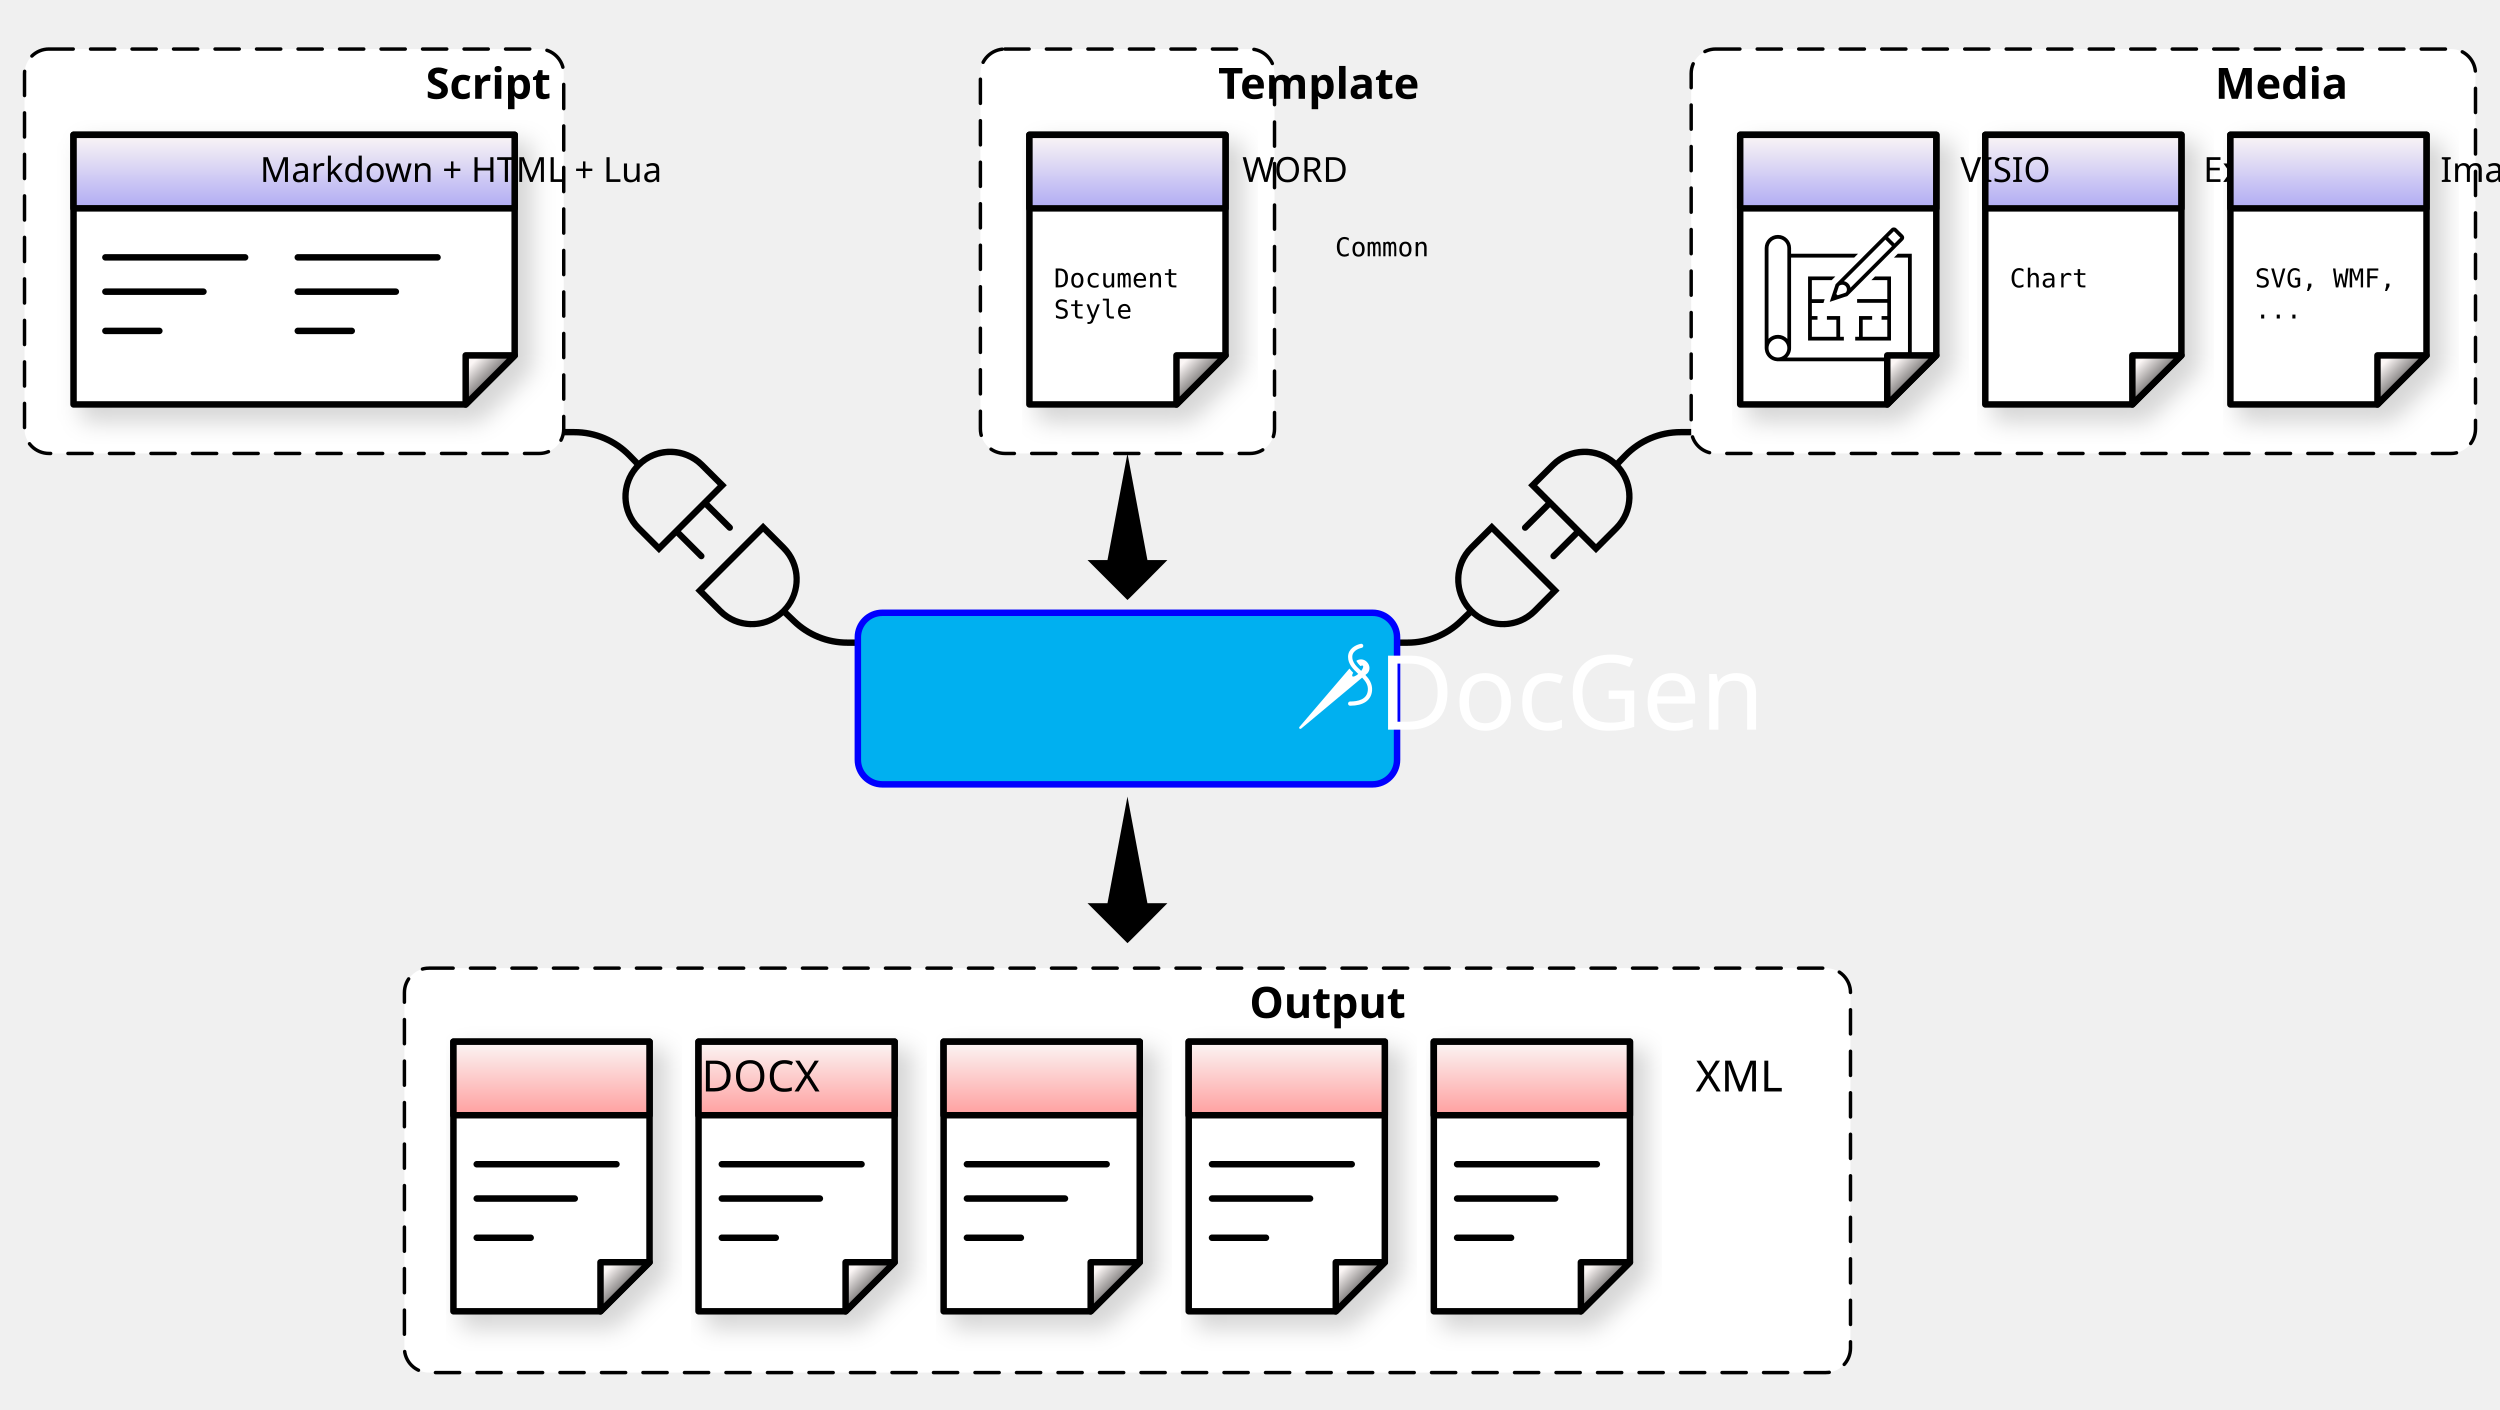
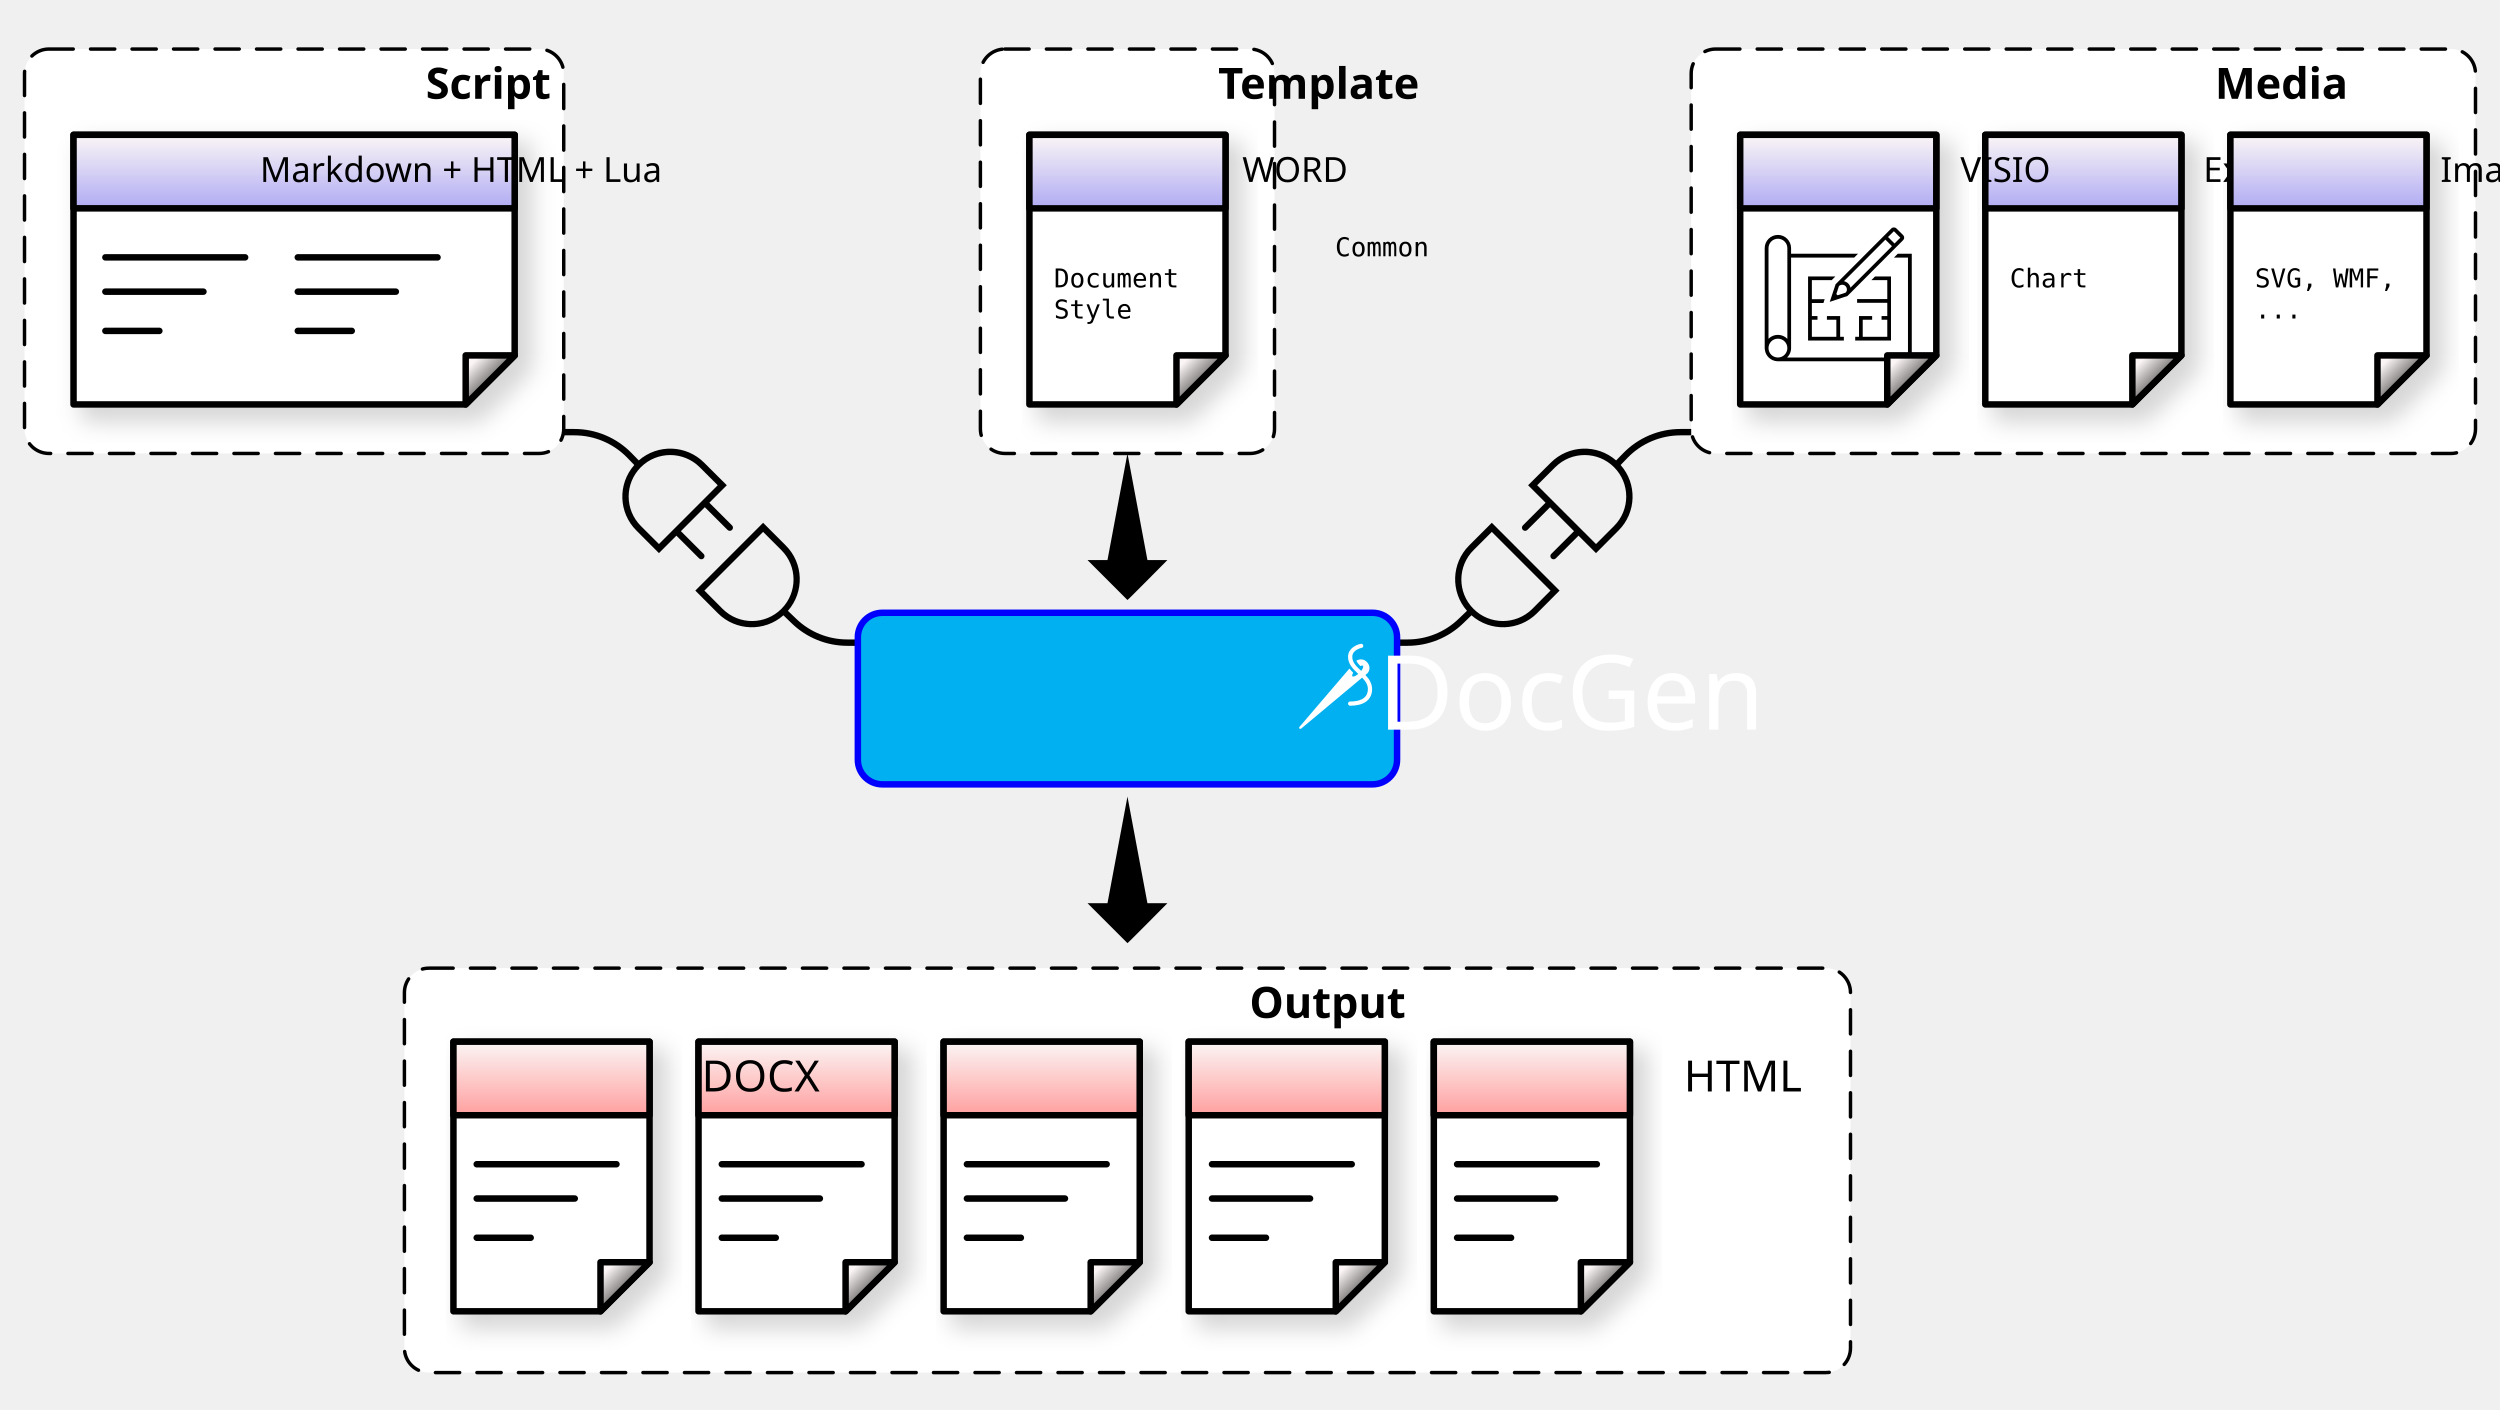
<svg xmlns="http://www.w3.org/2000/svg" xmlns:ns1="http://schemas.microsoft.com/visio/2003/SVGExtensions/" width="4.016in" height="2.264in" viewBox="0 0 289.134 162.992" xml:space="preserve" color-interpolation-filters="sRGB" class="st20">
  <ns1:documentProperties ns1:langID="1042" ns1:metric="true" ns1:viewMarkup="false">
    <ns1:userDefs>
      <ns1:ud ns1:nameU="msvNoAutoConnect" ns1:val="VT0(1):26" />
    </ns1:userDefs>
  </ns1:documentProperties>
  <style type="text/css">
	
		.st1 {fill:#ffffff;stroke:#000000;stroke-dasharray:2.8,2;stroke-linecap:round;stroke-linejoin:round;stroke-width:0.4}
		.st2 {fill:none;stroke:none;stroke-linecap:round;stroke-linejoin:round;stroke-width:0.75}
		.st3 {fill:#000000;font-family:Arial Black;font-size:0.417em;font-weight:bold}
		.st4 {fill:#000000;font-family:맑은 고딕;font-size:2.083em}
		.st5 {visibility:visible}
		.st6 {fill:#000000;fill-opacity:0.15;filter:url(#filter_1.3333333730698);stroke:#000000;stroke-linecap:round;stroke-linejoin:round;stroke-opacity:0.15}
		.st7 {fill:#ffffff;stroke:#000000;stroke-linecap:round;stroke-linejoin:round;stroke-width:0.75}
		.st8 {fill:url(#grad0-23);stroke:#000000;stroke-linecap:round;stroke-linejoin:round;stroke-width:0.75}
		.st9 {fill:url(#grad0-27);stroke:#000000;stroke-linecap:round;stroke-linejoin:round;stroke-width:0.75}
		.st10 {fill:#000000;font-family:HY헤드라인M;font-size:0.333em}
		.st11 {stroke:#000000;stroke-linecap:round;stroke-linejoin:round;stroke-width:0.75}
		.st12 {fill:url(#grad0-49);stroke:#000000;stroke-linecap:round;stroke-linejoin:round;stroke-width:0.75}
		.st13 {fill:#000000;font-family:HY헤드라인M;font-size:0.417em}
		.st14 {fill:#000000;stroke:none;stroke-linecap:butt;stroke-width:6.375}
		.st15 {fill:#000000;font-family:DejaVu Sans Mono;font-size:0.25em}
		.st16 {font-size:1em}
		.st17 {fill:#00b0f0;stroke:#0000ff;stroke-linecap:round;stroke-linejoin:round;stroke-width:0.75}
		.st18 {fill:#ffffff;font-family:Segoe UI Black;font-size:1em}
		.st19 {fill:#ffffff;stroke:none;stroke-linecap:butt;stroke-width:6.375}
		.st20 {fill:none;fill-rule:evenodd;font-size:12px;overflow:visible;stroke-linecap:square;stroke-miterlimit:3}
	
	</style>
  <defs id="Patterns_And_Gradients">
    <linearGradient id="grad0-23" x1="0" y1="0" x2="1" y2="0" gradientTransform="rotate(45 0.5 0.5)">
      <stop offset="0" stop-color="#fbf6f5" stop-opacity="1" />
      <stop offset="1" stop-color="#000000" stop-opacity="1" />
    </linearGradient>
    <linearGradient id="grad0-27" x1="0" y1="0" x2="1" y2="0" gradientTransform="rotate(90 0.5 0.5)">
      <stop offset="0" stop-color="#fbf6f5" stop-opacity="1" />
      <stop offset="1" stop-color="#b0abf3" stop-opacity="1" />
    </linearGradient>
    <linearGradient id="grad0-49" x1="0" y1="0" x2="1" y2="0" gradientTransform="rotate(90 0.5 0.5)">
      <stop offset="0" stop-color="#fbf6f5" stop-opacity="1" />
      <stop offset="1" stop-color="#ff9f9f" stop-opacity="1" />
    </linearGradient>
  </defs>
  <defs id="Filters">
    <filter id="filter_1.3333333730698">
      <feGaussianBlur stdDeviation="1.333" />
    </filter>
  </defs>
  <g ns1:mID="0" ns1:index="1" ns1:groupContext="foregroundPage">
    <ns1:pageProperties ns1:drawingScale="0.0393701" ns1:pageScale="0.0393701" ns1:drawingUnits="24" ns1:shadowOffsetX="8.50394" ns1:shadowOffsetY="-8.50394" />
    <g id="shape183-1" ns1:mID="183" ns1:groupContext="shape" transform="translate(113.386,-110.551)">
      <rect x="0" y="116.22" width="34.016" height="46.772" rx="2.835" ry="2.835" class="st1" />
    </g>
    <g id="shape113-3" ns1:mID="113" ns1:groupContext="shape" transform="translate(46.7717,-4.25192)">
      <rect x="0" y="116.22" width="167.244" height="46.772" rx="2.835" ry="2.835" class="st1" />
    </g>
    <g id="shape114-5" ns1:mID="114" ns1:groupContext="shape" transform="translate(61.9757,-42.5197)">
      <ns1:textBlock ns1:margins="rect(0,0,0,0)" ns1:tabSpace="42.5197" />
      <ns1:textRect cx="68.418" cy="158.74" width="136.84" height="8.504" />
      <rect x="0" y="154.488" width="136.836" height="8.504" class="st2" />
      <text x="59.11" y="160.24" class="st3" ns1:langID="1042">
        <ns1:paragraph ns1:horizAlign="1" />
        <ns1:tabList />Output</text>
    </g>
    <g id="shape105-8" ns1:mID="105" ns1:groupContext="shape" transform="translate(195.591,-110.551)">
      <rect x="0" y="116.22" width="90.709" height="46.772" rx="2.835" ry="2.835" class="st1" />
    </g>
    <g id="shape104-10" ns1:mID="104" ns1:groupContext="shape" transform="translate(2.83465,-110.551)">
      <rect x="0" y="116.22" width="62.362" height="46.772" rx="2.835" ry="2.835" class="st1" />
    </g>
    <g id="shape32-12" ns1:mID="32" ns1:groupContext="shape" transform="translate(188.504,-22.6771)">
      <ns1:textBlock ns1:margins="rect(4,4,4,4)" ns1:tabSpace="42.5197" />
      <ns1:textRect cx="11.339" cy="153.071" width="22.68" height="19.843" />
      <rect x="0" y="143.15" width="22.677" height="19.843" class="st2" />
      <text x="4" y="161.01" class="st4" ns1:langID="1042">
        <ns1:paragraph ns1:horizAlign="1" />
        <ns1:tabList />…</text>
    </g>
    <g id="shape34-15" ns1:mID="34" ns1:groupContext="shape" transform="translate(8.50394,-116.22)">
      <g id="shadow34-16" ns1:groupContext="shadow" ns1:shadowOffsetX="1.41421" ns1:shadowOffsetY="-1.41421" ns1:shadowType="1" transform="matrix(1,0,0,1,1.41421,1.41421)" class="st5">
        <path d="M0 131.81 L51.02 131.81 L51.02 157.32 L45.35 162.99 L0 162.99 L0 131.81 Z" class="st6" />
      </g>
      <path d="M0 131.81 L51.02 131.81 L51.02 157.32 L45.35 162.99 L0 162.99 L0 131.81 Z" class="st7" />
    </g>
    <g id="shape35-20" ns1:mID="35" ns1:groupContext="shape" transform="translate(53.8583,-116.22)">
      <path d="M5.67 157.32 L0 157.32 L0 162.99 L5.67 157.32 Z" class="st8" />
    </g>
    <g id="shape36-24" ns1:mID="36" ns1:groupContext="shape" transform="translate(8.50394,-138.898)">
      <ns1:textBlock ns1:margins="rect(0,0,0,0)" ns1:tabSpace="42.5197" />
      <ns1:textRect cx="25.512" cy="158.74" width="51.03" height="8.504" />
      <path d="M0 154.49 L51.02 154.49 L51.02 162.99 L0 162.99 L0 154.49 Z" class="st9" />
      <text x="2.86" y="159.94" class="st10" ns1:langID="1042">
        <ns1:paragraph ns1:horizAlign="1" />
        <ns1:tabList />Markdown + HTML + Lua</text>
    </g>
    <g id="shape37-29" ns1:mID="37" ns1:groupContext="shape" transform="translate(12.189,-133.228)">
      <path d="M0 162.99 L16.16 162.99" class="st11" />
    </g>
    <g id="shape38-32" ns1:mID="38" ns1:groupContext="shape" transform="translate(12.189,-129.26)">
      <path d="M0 162.99 L11.34 162.99" class="st11" />
    </g>
    <g id="shape39-35" ns1:mID="39" ns1:groupContext="shape" transform="translate(12.189,-124.724)">
      <path d="M0 162.99 L6.24 162.99" class="st11" />
    </g>
    <g id="shape2-38" ns1:mID="2" ns1:groupContext="shape" transform="translate(80.7874,-11.3386)">
      <g id="shadow2-39" ns1:groupContext="shadow" ns1:shadowOffsetX="1.41421" ns1:shadowOffsetY="-1.41421" ns1:shadowType="1" transform="matrix(1,0,0,1,1.41421,1.41421)" class="st5">
        <path d="M0 131.81 L22.68 131.81 L22.68 157.32 L17.01 162.99 L0 162.99 L0 131.81 Z" class="st6" />
      </g>
      <path d="M0 131.81 L22.68 131.81 L22.68 157.32 L17.01 162.99 L0 162.99 L0 131.81 Z" class="st7" />
    </g>
    <g id="shape3-43" ns1:mID="3" ns1:groupContext="shape" transform="translate(97.7953,-11.3386)">
      <path d="M5.67 157.32 L0 157.32 L0 162.99 L5.67 157.32 Z" class="st8" />
    </g>
    <g id="shape4-46" ns1:mID="4" ns1:groupContext="shape" transform="translate(80.7874,-34.0157)">
      <ns1:textBlock ns1:margins="rect(4,4,4,4)" ns1:tabSpace="42.5197" />
      <ns1:textRect cx="11.339" cy="158.74" width="22.68" height="8.504" />
      <rect x="0" y="154.488" width="22.677" height="8.504" class="st12" />
      <text x="7.28" y="160.24" class="st13" ns1:langID="1042">
        <ns1:paragraph ns1:horizAlign="1" />
        <ns1:tabList />PDF</text>
    </g>
    <g id="shape5-51" ns1:mID="5" ns1:groupContext="shape" transform="translate(83.4803,-28.3464)">
      <path d="M0 162.99 L16.16 162.99" class="st11" />
    </g>
    <g id="shape6-54" ns1:mID="6" ns1:groupContext="shape" transform="translate(83.4803,-24.3779)">
      <path d="M0 162.99 L11.34 162.99" class="st11" />
    </g>
    <g id="shape8-57" ns1:mID="8" ns1:groupContext="shape" transform="translate(83.4803,-19.8425)">
      <path d="M0 162.99 L6.24 162.99" class="st11" />
    </g>
    <g id="shape18-60" ns1:mID="18" ns1:groupContext="shape" transform="translate(109.134,-11.3386)">
      <g id="shadow18-61" ns1:groupContext="shadow" ns1:shadowOffsetX="1.41421" ns1:shadowOffsetY="-1.41421" ns1:shadowType="1" transform="matrix(1,0,0,1,1.41421,1.41421)" class="st5">
        <path d="M0 131.81 L22.68 131.81 L22.68 157.32 L17.01 162.99 L0 162.99 L0 131.81 Z" class="st6" />
      </g>
      <path d="M0 131.81 L22.68 131.81 L22.68 157.32 L17.01 162.99 L0 162.99 L0 131.81 Z" class="st7" />
    </g>
    <g id="shape19-65" ns1:mID="19" ns1:groupContext="shape" transform="translate(126.142,-11.3386)">
      <path d="M5.67 157.32 L0 157.32 L0 162.99 L5.67 157.32 Z" class="st8" />
    </g>
    <g id="shape20-68" ns1:mID="20" ns1:groupContext="shape" transform="translate(109.134,-34.0157)">
      <ns1:textBlock ns1:margins="rect(4,4,4,4)" ns1:tabSpace="42.5197" />
      <ns1:textRect cx="11.339" cy="158.74" width="22.68" height="8.504" />
      <rect x="0" y="154.488" width="22.677" height="8.504" class="st12" />
-       <text x="7.07" y="160.24" class="st13" ns1:langID="1042">
-         <ns1:paragraph ns1:horizAlign="1" />
-         <ns1:tabList />ODT</text>
+       <text x="6.03" y="160.24" class="st13" ns1:langID="1042">
+         <ns1:paragraph ns1:horizAlign="1" />
+         <ns1:tabList />DjVu</text>
    </g>
    <g id="shape21-72" ns1:mID="21" ns1:groupContext="shape" transform="translate(111.827,-28.3464)">
      <path d="M0 162.99 L16.16 162.99" class="st11" />
    </g>
    <g id="shape22-75" ns1:mID="22" ns1:groupContext="shape" transform="translate(111.827,-24.3779)">
      <path d="M0 162.99 L11.34 162.99" class="st11" />
    </g>
    <g id="shape23-78" ns1:mID="23" ns1:groupContext="shape" transform="translate(111.827,-19.8425)">
      <path d="M0 162.99 L6.24 162.99" class="st11" />
    </g>
    <g id="shape11-81" ns1:mID="11" ns1:groupContext="shape" transform="translate(137.48,-11.3386)">
      <g id="shadow11-82" ns1:groupContext="shadow" ns1:shadowOffsetX="1.41421" ns1:shadowOffsetY="-1.41421" ns1:shadowType="1" transform="matrix(1,0,0,1,1.41421,1.41421)" class="st5">
        <path d="M0 131.81 L22.68 131.81 L22.68 157.32 L17.01 162.99 L0 162.99 L0 131.81 Z" class="st6" />
      </g>
      <path d="M0 131.81 L22.68 131.81 L22.68 157.32 L17.01 162.99 L0 162.99 L0 131.81 Z" class="st7" />
    </g>
    <g id="shape12-86" ns1:mID="12" ns1:groupContext="shape" transform="translate(154.488,-11.3386)">
      <path d="M5.67 157.32 L0 157.32 L0 162.99 L5.67 157.32 Z" class="st8" />
    </g>
    <g id="shape13-89" ns1:mID="13" ns1:groupContext="shape" transform="translate(137.48,-34.0157)">
      <ns1:textBlock ns1:margins="rect(4,4,4,4)" ns1:tabSpace="42.5197" />
      <ns1:textRect cx="11.339" cy="158.74" width="22.68" height="8.504" />
      <rect x="0" y="154.488" width="22.677" height="8.504" class="st12" />
-       <text x="5.51" y="160.24" class="st13" ns1:langID="1042">
-         <ns1:paragraph ns1:horizAlign="1" />
-         <ns1:tabList />HTML</text>
+       <text x="7.07" y="160.24" class="st13" ns1:langID="1042">
+         <ns1:paragraph ns1:horizAlign="1" />
+         <ns1:tabList />ODT</text>
    </g>
    <g id="shape14-93" ns1:mID="14" ns1:groupContext="shape" transform="translate(140.173,-28.3464)">
      <path d="M0 162.99 L16.16 162.99" class="st11" />
    </g>
    <g id="shape15-96" ns1:mID="15" ns1:groupContext="shape" transform="translate(140.173,-24.3779)">
      <path d="M0 162.99 L11.34 162.99" class="st11" />
    </g>
    <g id="shape16-99" ns1:mID="16" ns1:groupContext="shape" transform="translate(140.173,-19.8425)">
      <path d="M0 162.99 L6.24 162.99" class="st11" />
    </g>
    <g id="shape25-102" ns1:mID="25" ns1:groupContext="shape" transform="translate(165.827,-11.3386)">
      <g id="shadow25-103" ns1:groupContext="shadow" ns1:shadowOffsetX="1.41421" ns1:shadowOffsetY="-1.41421" ns1:shadowType="1" transform="matrix(1,0,0,1,1.41421,1.41421)" class="st5">
        <path d="M0 131.81 L22.68 131.81 L22.68 157.32 L17.01 162.99 L0 162.99 L0 131.81 Z" class="st6" />
      </g>
      <path d="M0 131.81 L22.68 131.81 L22.68 157.32 L17.01 162.99 L0 162.99 L0 131.81 Z" class="st7" />
    </g>
    <g id="shape26-107" ns1:mID="26" ns1:groupContext="shape" transform="translate(182.835,-11.3386)">
      <path d="M5.67 157.32 L0 157.32 L0 162.99 L5.67 157.32 Z" class="st8" />
    </g>
    <g id="shape27-110" ns1:mID="27" ns1:groupContext="shape" transform="translate(165.827,-34.0157)">
      <ns1:textBlock ns1:margins="rect(4,4,4,4)" ns1:tabSpace="42.5197" />
      <ns1:textRect cx="11.339" cy="158.74" width="22.68" height="8.504" />
      <rect x="0" y="154.488" width="22.677" height="8.504" class="st12" />
-       <text x="6.86" y="160.24" class="st13" ns1:langID="1042">
-         <ns1:paragraph ns1:horizAlign="1" />
-         <ns1:tabList />XML</text>
+       <text x="5.51" y="160.24" class="st13" ns1:langID="1042">
+         <ns1:paragraph ns1:horizAlign="1" />
+         <ns1:tabList />HTML</text>
    </g>
    <g id="shape28-114" ns1:mID="28" ns1:groupContext="shape" transform="translate(168.52,-28.3464)">
      <path d="M0 162.99 L16.16 162.99" class="st11" />
    </g>
    <g id="shape29-117" ns1:mID="29" ns1:groupContext="shape" transform="translate(168.52,-24.3779)">
      <path d="M0 162.99 L11.34 162.99" class="st11" />
    </g>
    <g id="shape30-120" ns1:mID="30" ns1:groupContext="shape" transform="translate(168.52,-19.8425)">
      <path d="M0 162.99 L6.24 162.99" class="st11" />
    </g>
    <g id="shape51-123" ns1:mID="51" ns1:groupContext="shape" transform="translate(52.4409,-11.3386)">
      <g id="shadow51-124" ns1:groupContext="shadow" ns1:shadowOffsetX="1.41421" ns1:shadowOffsetY="-1.41421" ns1:shadowType="1" transform="matrix(1,0,0,1,1.41421,1.41421)" class="st5">
        <path d="M0 131.81 L22.68 131.81 L22.68 157.32 L17.01 162.99 L0 162.99 L0 131.81 Z" class="st6" />
      </g>
      <path d="M0 131.81 L22.68 131.81 L22.68 157.32 L17.01 162.99 L0 162.99 L0 131.81 Z" class="st7" />
    </g>
    <g id="shape52-128" ns1:mID="52" ns1:groupContext="shape" transform="translate(69.4488,-11.3386)">
      <path d="M5.67 157.32 L0 157.32 L0 162.99 L5.67 157.32 Z" class="st8" />
    </g>
    <g id="shape53-131" ns1:mID="53" ns1:groupContext="shape" transform="translate(52.4409,-34.0157)">
      <ns1:textBlock ns1:margins="rect(4,4,4,4)" ns1:tabSpace="42.5197" />
      <ns1:textRect cx="11.339" cy="158.74" width="22.68" height="8.504" />
      <rect x="0" y="154.488" width="22.677" height="8.504" class="st12" />
      <text x="5.3" y="160.24" class="st13" ns1:langID="1042">
        <ns1:paragraph ns1:horizAlign="1" />
        <ns1:tabList />DOCX</text>
    </g>
    <g id="shape54-135" ns1:mID="54" ns1:groupContext="shape" transform="translate(55.1339,-28.3464)">
      <path d="M0 162.99 L16.16 162.99" class="st11" />
    </g>
    <g id="shape55-138" ns1:mID="55" ns1:groupContext="shape" transform="translate(55.1339,-24.3779)">
      <path d="M0 162.99 L11.34 162.99" class="st11" />
    </g>
    <g id="shape56-141" ns1:mID="56" ns1:groupContext="shape" transform="translate(55.1339,-19.8425)">
      <path d="M0 162.99 L6.24 162.99" class="st11" />
    </g>
    <g id="group70-144" transform="translate(65.1968,-88.2994)" ns1:mID="70" ns1:groupContext="group">
      <g id="group71-145" ns1:mID="71" ns1:groupContext="group">
        <g id="shape72-146" ns1:mID="72" ns1:groupContext="shape" transform="translate(0,-9.97242)">
          <path d="M15.66 162.85 C15.8 162.99 16.04 162.99 16.18 162.84 C16.32 162.7 16.32 162.47 16.18 162.33 L13.55 159.7          L16.32 156.93 L18.95 159.56 C19.09 159.7 19.33 159.7 19.47 159.55 C19.61 159.41 19.61 159.18 19.47          159.04 L16.84 156.41 L18.86 154.39 L16.24 151.78 C14.18 149.72 10.88 149.6 8.68 151.52 L7.88 150.7          C6.14 148.9 3.74 147.88 1.24 147.88 L0 147.88 L0 148.62 L1.24 148.62 C3.54 148.62 5.75 149.56 7.35          151.21 L8.16 152.05 C6.23 154.24 6.33 157.56 8.4 159.62 L11.01 162.24 L13.03 160.22 L15.66 162.85          ZM8.92 159.1 C7.04 157.22 7.04 154.18 8.92 152.3 C10.8 150.43 13.84 150.43 15.72 152.3 L17.81 154.39          L11.01 161.19 L8.92 159.1 Z" class="st14" />
        </g>
        <g id="shape73-148" ns1:mID="73" ns1:groupContext="shape" transform="translate(15.2195,0)">
          <path d="M17.58 162.25 C15.37 162.25 13.25 161.39 11.67 159.86 L10.71 158.94 C12.63 156.74 12.52 153.44 10.46          151.38 L7.84 148.76 L0 156.6 L2.61 159.22 C4.68 161.29 8 161.39 10.19 159.46 L11.15 160.39 C12.87          162.06 15.18 162.99 17.58 162.99 L18.8 162.99 L18.8 162.25 L17.58 162.25 ZM3.14 158.7 L1.05 156.6          L7.84 149.81 L9.93 151.9 C11.82 153.77 11.84 156.81 9.97 158.7 C8.11 160.58 5.06 160.6 3.17 158.73          C3.16 158.72 3.15 158.71 3.14 158.7 Z" class="st14" />
        </g>
      </g>
    </g>
    <g id="shape74-150" ns1:mID="74" ns1:groupContext="shape" transform="translate(229.606,-116.22)">
      <g id="shadow74-151" ns1:groupContext="shadow" ns1:shadowOffsetX="1.41421" ns1:shadowOffsetY="-1.41421" ns1:shadowType="1" transform="matrix(1,0,0,1,1.41421,1.41421)" class="st5">
        <path d="M0 131.81 L22.68 131.81 L22.68 157.32 L17.01 162.99 L0 162.99 L0 131.81 Z" class="st6" />
      </g>
      <path d="M0 131.81 L22.68 131.81 L22.68 157.32 L17.01 162.99 L0 162.99 L0 131.81 Z" class="st7" />
    </g>
    <g id="shape75-155" ns1:mID="75" ns1:groupContext="shape" transform="translate(246.614,-116.22)">
      <path d="M5.67 157.32 L0 157.32 L0 162.99 L5.67 157.32 Z" class="st8" />
    </g>
    <g id="shape76-158" ns1:mID="76" ns1:groupContext="shape" transform="translate(229.606,-138.898)">
      <ns1:textBlock ns1:margins="rect(0,0,0,0)" ns1:tabSpace="42.5197" />
      <ns1:textRect cx="11.339" cy="158.74" width="22.68" height="8.504" />
      <rect x="0" y="154.488" width="22.677" height="8.504" class="st9" />
      <text x="6.51" y="159.94" class="st10" ns1:langID="1042">
        <ns1:paragraph ns1:horizAlign="1" />
        <ns1:tabList />Excel</text>
    </g>
    <g id="shape80-162" ns1:mID="80" ns1:groupContext="shape" transform="translate(232.441,-123.307)">
      <ns1:textBlock ns1:margins="rect(0,0,0,0)" ns1:tabSpace="42.5197" ns1:verticalAlign="0" />
      <ns1:textRect cx="8.504" cy="156.614" width="17.01" height="12.756" />
      <rect x="0" y="150.236" width="17.008" height="12.756" class="st2" />
      <text x="0" y="152.94" class="st15" ns1:langID="1042">
        <ns1:paragraph />
        <ns1:tabList />Table<ns1:newlineChar />
        <tspan x="0" dy="1.2em" class="st16">Chart</tspan>
      </text>
    </g>
    <g id="shape81-166" ns1:mID="81" ns1:groupContext="shape" transform="translate(257.953,-116.22)">
      <g id="shadow81-167" ns1:groupContext="shadow" ns1:shadowOffsetX="1.41421" ns1:shadowOffsetY="-1.41421" ns1:shadowType="1" transform="matrix(1,0,0,1,1.41421,1.41421)" class="st5">
        <path d="M0 131.81 L22.68 131.81 L22.68 157.32 L17.01 162.99 L0 162.99 L0 131.81 Z" class="st6" />
      </g>
      <path d="M0 131.81 L22.68 131.81 L22.68 157.32 L17.01 162.99 L0 162.99 L0 131.81 Z" class="st7" />
    </g>
    <g id="shape82-171" ns1:mID="82" ns1:groupContext="shape" transform="translate(274.961,-116.22)">
      <path d="M5.67 157.32 L0 157.32 L0 162.99 L5.67 157.32 Z" class="st8" />
    </g>
    <g id="shape83-174" ns1:mID="83" ns1:groupContext="shape" transform="translate(257.953,-138.898)">
      <ns1:textBlock ns1:margins="rect(0,0,0,0)" ns1:tabSpace="42.5197" />
      <ns1:textRect cx="11.339" cy="158.74" width="22.68" height="8.504" />
      <rect x="0" y="154.488" width="22.677" height="8.504" class="st9" />
      <text x="5.59" y="159.94" class="st10" ns1:langID="1042">
        <ns1:paragraph ns1:horizAlign="1" />
        <ns1:tabList />Image</text>
    </g>
    <g id="shape84-178" ns1:mID="84" ns1:groupContext="shape" transform="translate(260.787,-123.307)">
      <ns1:textBlock ns1:margins="rect(0,0,0,0)" ns1:tabSpace="42.5197" ns1:verticalAlign="0" />
      <ns1:textRect cx="8.504" cy="156.614" width="17.01" height="12.756" />
      <rect x="0" y="150.236" width="17.008" height="12.756" class="st2" />
      <text x="0" y="152.94" class="st15" ns1:langID="1042">
        <ns1:paragraph />
        <ns1:tabList />JPG, PNG,<ns1:lf />
        <tspan x="0" dy="1.2em" class="st16">SVG, WMF,<ns1:newlineChar />
        </tspan>
        <tspan x="0" dy="1.2em" class="st16">...</tspan>
      </text>
    </g>
    <g id="shape89-183" ns1:mID="89" ns1:groupContext="shape" transform="translate(201.26,-116.22)">
      <g id="shadow89-184" ns1:groupContext="shadow" ns1:shadowOffsetX="1.41421" ns1:shadowOffsetY="-1.41421" ns1:shadowType="1" transform="matrix(1,0,0,1,1.41421,1.41421)" class="st5">
        <path d="M0 131.81 L22.68 131.81 L22.68 157.32 L17.01 162.99 L0 162.99 L0 131.81 Z" class="st6" />
      </g>
      <path d="M0 131.81 L22.68 131.81 L22.68 157.32 L17.01 162.99 L0 162.99 L0 131.81 Z" class="st7" />
    </g>
    <g id="shape91-188" ns1:mID="91" ns1:groupContext="shape" transform="translate(201.26,-138.898)">
      <ns1:textBlock ns1:margins="rect(0,0,0,0)" ns1:tabSpace="42.5197" />
      <ns1:textRect cx="11.339" cy="158.74" width="22.68" height="8.504" />
      <rect x="0" y="154.488" width="22.677" height="8.504" class="st9" />
      <text x="6.76" y="159.94" class="st10" ns1:langID="1042">
        <ns1:paragraph ns1:horizAlign="1" />
        <ns1:tabList />VISIO</text>
    </g>
    <g id="group95-192" transform="translate(204.094,-121.214)" ns1:mID="95" ns1:groupContext="group">
      <g id="group96-193" ns1:mID="96" ns1:groupContext="group">
        <g id="shape97-194" ns1:mID="97" ns1:groupContext="shape" transform="translate(10.4668,-2.39855)">
          <path d="M1.96 160.59 L1.96 160.16 L0.44 160.16 L0.44 162.56 L0 162.56 L0 162.99 L4.14 162.99 L4.14 155.58 L2.3          155.58 L1.87 156.01 L3.71 156.01 L3.71 158.2 L0.22 158.2 L0.22 158.63 L3.71 158.63 L3.71 160.16          L3.05 160.16 L3.05 160.59 L3.71 160.59 L3.71 162.56 L0.87 162.56 L0.87 160.59 L1.96 160.59 Z" class="st14" />
        </g>
        <g id="shape98-196" ns1:mID="98" ns1:groupContext="shape">
          <path d="M15.39 150.56 L14.95 151 L16.57 151 L16.57 162.56 L2.59 162.56 C2.83 162.32 2.99 162.02 3.04 161.68          L3.05 161.47 L3.05 151 L10.35 151 L10.79 150.56 L3.05 150.56 L3.05 149.91 C3.05 149.07 2.37 148.38          1.53 148.38 C0.68 148.38 0 149.07 0 149.91 L0 161.47 L0.02 161.68 C0.12 162.4 0.71 162.94 1.43 162.99          L17.01 162.99 L17.01 150.56 L15.39 150.56 ZM0.44 149.91 C0.44 149.31 0.92 148.82 1.53 148.82 C2.13          148.82 2.62 149.31 2.62 149.91 L2.62 160.4 C2.03 159.8 1.07 159.78 0.46 160.37 C0.46 160.38 0.45          160.39 0.44 160.4 L0.44 149.91 ZM0.44 161.47 C0.44 160.86 0.92 160.38 1.53 160.38 C2.13 160.38 2.62          160.86 2.62 161.47 C2.62 162.07 2.13 162.56 1.53 162.56 C0.92 162.56 0.44 162.07 0.44 161.47 Z" class="st14" />
        </g>
        <g id="shape99-198" ns1:mID="99" ns1:groupContext="shape" transform="translate(5.01514,-2.39855)">
          <path d="M2.73 156.01 L3.16 155.58 L0 155.58 L0 162.99 L4.14 162.99 L4.14 162.56 L3.71 162.56 L3.71 160.16 L2.18          160.16 L2.18 160.59 L3.27 160.59 L3.27 162.56 L0.44 162.56 L0.44 160.59 L1.09 160.59 L1.09 160.16          L0.44 160.16 L0.44 158.65 L1.78 158.65 L1.92 158.21 L0.44 158.21 L0.44 156.01 L2.73 156.01 Z" class="st14" />
        </g>
        <g id="shape100-200" ns1:mID="100" ns1:groupContext="shape" transform="translate(7.52271,-6.86791)">
          <path d="M0 162.99 L2.05 162.31 L8.47 155.87 C8.64 155.72 8.66 155.47 8.51 155.3 C8.5 155.29 8.49 155.28 8.49          155.27 L7.72 154.51 C7.56 154.34 7.28 154.34 7.12 154.5 C7.11 154.5 7.11 154.51 7.11 154.51 L0.68          160.95 L0 162.99 ZM7.42 154.82 L8.16 155.57 L7.49 156.24 L6.74 155.49 L7.42 154.82 ZM6.36 155.87          L6.44 155.8 L7.19 156.55 L7.12 156.63 L2.4 161.35 C2.32 160.97 2.02 160.68 1.64 160.6 L6.36 155.87          ZM1.06 161.18 L1.15 161.09 C1.24 161.04 1.34 161.01 1.44 161.01 C1.59 161.01 1.73 161.07 1.83 161.17          C2.01 161.36 2.04 161.64 1.9 161.86 L1.82 161.93 L0.91 162.23 L0.76 162.09 L1.06 161.18 Z" class="st14" />
        </g>
      </g>
    </g>
    <g id="shape90-202" ns1:mID="90" ns1:groupContext="shape" transform="translate(218.268,-116.22)">
      <path d="M5.67 157.32 L0 157.32 L0 162.99 L5.67 157.32 Z" class="st8" />
    </g>
    <g id="shape102-205" ns1:mID="102" ns1:groupContext="shape" transform="translate(8.50394,-148.819)">
      <ns1:textBlock ns1:margins="rect(0,0,0,0)" ns1:tabSpace="42.5197" />
      <ns1:textRect cx="25.512" cy="158.74" width="51.03" height="8.504" />
      <rect x="0" y="154.488" width="51.024" height="8.504" class="st2" />
      <text x="17.32" y="160.24" class="st3" ns1:langID="1042">
        <ns1:paragraph ns1:horizAlign="1" />
        <ns1:tabList />Script</text>
    </g>
    <g id="shape103-208" ns1:mID="103" ns1:groupContext="shape" transform="translate(201.26,-148.819)">
      <ns1:textBlock ns1:margins="rect(0,0,0,0)" ns1:tabSpace="42.5197" />
      <ns1:textRect cx="39.685" cy="158.74" width="79.38" height="8.504" />
      <rect x="0" y="154.488" width="79.37" height="8.504" class="st2" />
      <text x="31.49" y="160.24" class="st3" ns1:langID="1042">
        <ns1:paragraph ns1:horizAlign="1" />
        <ns1:tabList />Media</text>
    </g>
    <g id="group106-211" transform="translate(195.591,-88.2994) scale(-1,1)" ns1:mID="106" ns1:groupContext="group">
      <g id="group107-212" ns1:mID="107" ns1:groupContext="group">
        <g id="shape108-213" ns1:mID="108" ns1:groupContext="shape" transform="translate(0,-9.97242)">
          <path d="M15.66 162.85 C15.8 162.99 16.04 162.99 16.18 162.84 C16.32 162.7 16.32 162.47 16.18 162.33 L13.55 159.7          L16.32 156.93 L18.95 159.56 C19.09 159.7 19.33 159.7 19.47 159.55 C19.61 159.41 19.61 159.18 19.47          159.04 L16.84 156.41 L18.86 154.39 L16.24 151.78 C14.18 149.72 10.88 149.6 8.68 151.52 L7.88 150.7          C6.14 148.9 3.74 147.88 1.24 147.88 L0 147.88 L0 148.62 L1.24 148.62 C3.54 148.62 5.75 149.56 7.35          151.21 L8.16 152.05 C6.23 154.24 6.33 157.56 8.4 159.62 L11.01 162.24 L13.03 160.22 L15.66 162.85          ZM8.92 159.1 C7.04 157.22 7.04 154.18 8.92 152.3 C10.8 150.43 13.84 150.43 15.72 152.3 L17.81 154.39          L11.01 161.19 L8.92 159.1 Z" class="st14" />
        </g>
        <g id="shape109-215" ns1:mID="109" ns1:groupContext="shape" transform="translate(15.2195,0)">
          <path d="M17.58 162.25 C15.37 162.25 13.25 161.39 11.67 159.86 L10.71 158.94 C12.63 156.74 12.52 153.44 10.46          151.38 L7.84 148.76 L0 156.6 L2.61 159.22 C4.68 161.29 8 161.39 10.19 159.46 L11.15 160.39 C12.87          162.06 15.18 162.99 17.58 162.99 L18.8 162.99 L18.8 162.25 L17.58 162.25 ZM3.14 158.7 L1.05 156.6          L7.84 149.81 L9.93 151.9 C11.82 153.77 11.84 156.81 9.97 158.7 C8.11 160.58 5.06 160.6 3.17 158.73          C3.16 158.72 3.15 158.71 3.14 158.7 Z" class="st14" />
        </g>
      </g>
    </g>
    <g id="shape110-217" ns1:mID="110" ns1:groupContext="shape" transform="translate(34.4409,-133.228)">
      <path d="M0 162.99 L16.16 162.99" class="st11" />
    </g>
    <g id="shape111-220" ns1:mID="111" ns1:groupContext="shape" transform="translate(34.4409,-129.26)">
      <path d="M0 162.99 L11.34 162.99" class="st11" />
    </g>
    <g id="shape112-223" ns1:mID="112" ns1:groupContext="shape" transform="translate(34.4409,-124.724)">
      <path d="M0 162.99 L6.24 162.99" class="st11" />
    </g>
    <g id="shape115-226" ns1:mID="115" ns1:groupContext="shape" transform="translate(99.2126,-72.2834)">
      <ns1:textBlock ns1:margins="rect(4,4,4,4)" ns1:tabSpace="42.5197" />
      <ns1:textRect cx="31.181" cy="153.071" width="62.37" height="19.843" />
      <rect x="0" y="143.15" width="62.362" height="19.843" rx="2.835" ry="2.835" class="st17" />
      <text x="4" y="156.67" class="st18" ns1:langID="1042">
        <ns1:paragraph />
        <ns1:tabList />DocGen</text>
    </g>
    <g id="group122-229" transform="translate(-27.9757,109.134) rotate(-90)" ns1:mID="122" ns1:groupContext="group">
      <g id="shape123-230" ns1:mID="123" ns1:groupContext="shape">
        <path d="M4.68 156.06 L4.68 153.75 L0.06 158.37 C0 158.37 4.68 162.99 4.68 162.99 L4.68 160.68 L17.01 158.37 L4.68         156.06 Z" class="st14" />
      </g>
    </g>
    <g id="shape177-232" ns1:mID="177" ns1:groupContext="shape" transform="translate(119.055,-116.22)">
      <g id="shadow177-233" ns1:groupContext="shadow" ns1:shadowOffsetX="1.41421" ns1:shadowOffsetY="-1.41421" ns1:shadowType="1" transform="matrix(1,0,0,1,1.41421,1.41421)" class="st5">
        <path d="M0 131.81 L22.68 131.81 L22.68 157.32 L17.01 162.99 L0 162.99 L0 131.81 Z" class="st6" />
      </g>
      <path d="M0 131.81 L22.68 131.81 L22.68 157.32 L17.01 162.99 L0 162.99 L0 131.81 Z" class="st7" />
    </g>
    <g id="shape178-237" ns1:mID="178" ns1:groupContext="shape" transform="translate(136.063,-116.22)">
      <path d="M5.67 157.32 L0 157.32 L0 162.99 L5.67 157.32 Z" class="st8" />
    </g>
    <g id="shape179-240" ns1:mID="179" ns1:groupContext="shape" transform="translate(119.055,-138.898)">
      <ns1:textBlock ns1:margins="rect(0,0,0,0)" ns1:tabSpace="42.5197" />
      <ns1:textRect cx="11.339" cy="158.74" width="22.68" height="8.504" />
      <rect x="0" y="154.488" width="22.677" height="8.504" class="st9" />
      <text x="5.92" y="159.94" class="st10" ns1:langID="1042">
        <ns1:paragraph ns1:horizAlign="1" />
        <ns1:tabList />WORD</text>
    </g>
    <g id="shape180-244" ns1:mID="180" ns1:groupContext="shape" transform="translate(121.89,-123.307)">
      <ns1:textBlock ns1:margins="rect(0,0,0,0)" ns1:tabSpace="42.5197" ns1:verticalAlign="0" />
      <ns1:textRect cx="8.504" cy="156.614" width="17.01" height="12.756" />
      <rect x="0" y="150.236" width="17.008" height="12.756" class="st2" />
      <text x="0" y="152.94" class="st15" ns1:langID="1042">
        <ns1:paragraph />
        <ns1:tabList />Common<ns1:newlineChar />
        <tspan x="0" dy="1.2em" class="st16">Document<ns1:newlineChar />
        </tspan>
        <tspan x="0" dy="1.2em" class="st16">Style</tspan>
      </text>
    </g>
    <g id="group181-249" transform="translate(-27.9757,69.4489) rotate(-90)" ns1:mID="181" ns1:groupContext="group">
      <g id="shape182-250" ns1:mID="182" ns1:groupContext="shape">
        <path d="M4.68 156.06 L4.68 153.75 L0.06 158.37 C0 158.37 4.68 162.99 4.68 162.99 L4.68 160.68 L17.01 158.37 L4.68         156.06 Z" class="st14" />
      </g>
    </g>
    <g id="shape184-252" ns1:mID="184" ns1:groupContext="shape" transform="translate(113.386,-148.819)">
      <ns1:textBlock ns1:margins="rect(0,0,0,0)" ns1:tabSpace="42.5197" />
      <ns1:textRect cx="17.008" cy="158.74" width="34.02" height="8.504" />
      <rect x="0" y="154.488" width="34.016" height="8.504" class="st2" />
      <text x="4.09" y="160.24" class="st3" ns1:langID="1042">
        <ns1:paragraph ns1:horizAlign="1" />
        <ns1:tabList />Template</text>
    </g>
    <g id="group185-255" transform="translate(150.236,-78.682)" ns1:mID="185" ns1:groupContext="group">
      <g id="shape186-256" ns1:mID="186" ns1:groupContext="shape">
        <path d="M7.68 156.74 L7.91 156.55 C8.25 156.2 8.23 155.62 7.85 155.24 C7.53 154.89 7 154.84 6.62 155.11 C6.75 155.33         6.91 155.53 7.1 155.71 C7.23 155.65 7.34 155.63 7.39 155.68 C7.48 155.77 7.39 156.01 7.19 156.27 C6.65         155.77 6.16 155.3 6.16 154.65 C6.16 153.82 7.19 153.62 7.23 153.61 C7.37 153.59 7.45 153.46 7.43 153.33         C7.41 153.2 7.28 153.11 7.15 153.14 C6.64 153.23 5.67 153.66 5.67 154.65 C5.67 155.5 6.27 156.07 6.85         156.62 C6.56 156.87 6.28 156.99 6.18 156.9 C6.11 156.83 6.15 156.67 6.27 156.49 C6.11 156.33 5.97 156.17         5.83 156 L0.05 162.75 C0 162.81 0.01 162.9 0.06 162.95 C0.12 162.99 0.19 162.99 0.24 162.95 L7.3 157.05         C7.7 157.47 8.01 157.91 7.96 158.5 C7.88 159.59 6.8 159.81 5.91 159.81 C5.78 159.81 5.67 159.92 5.67         160.06 C5.67 160.19 5.78 160.3 5.91 160.3 C7.46 160.3 8.36 159.67 8.45 158.54 C8.5 157.78 8.13 157.22         7.68 156.74 Z" class="st19" />
      </g>
    </g>
  </g>
</svg>
